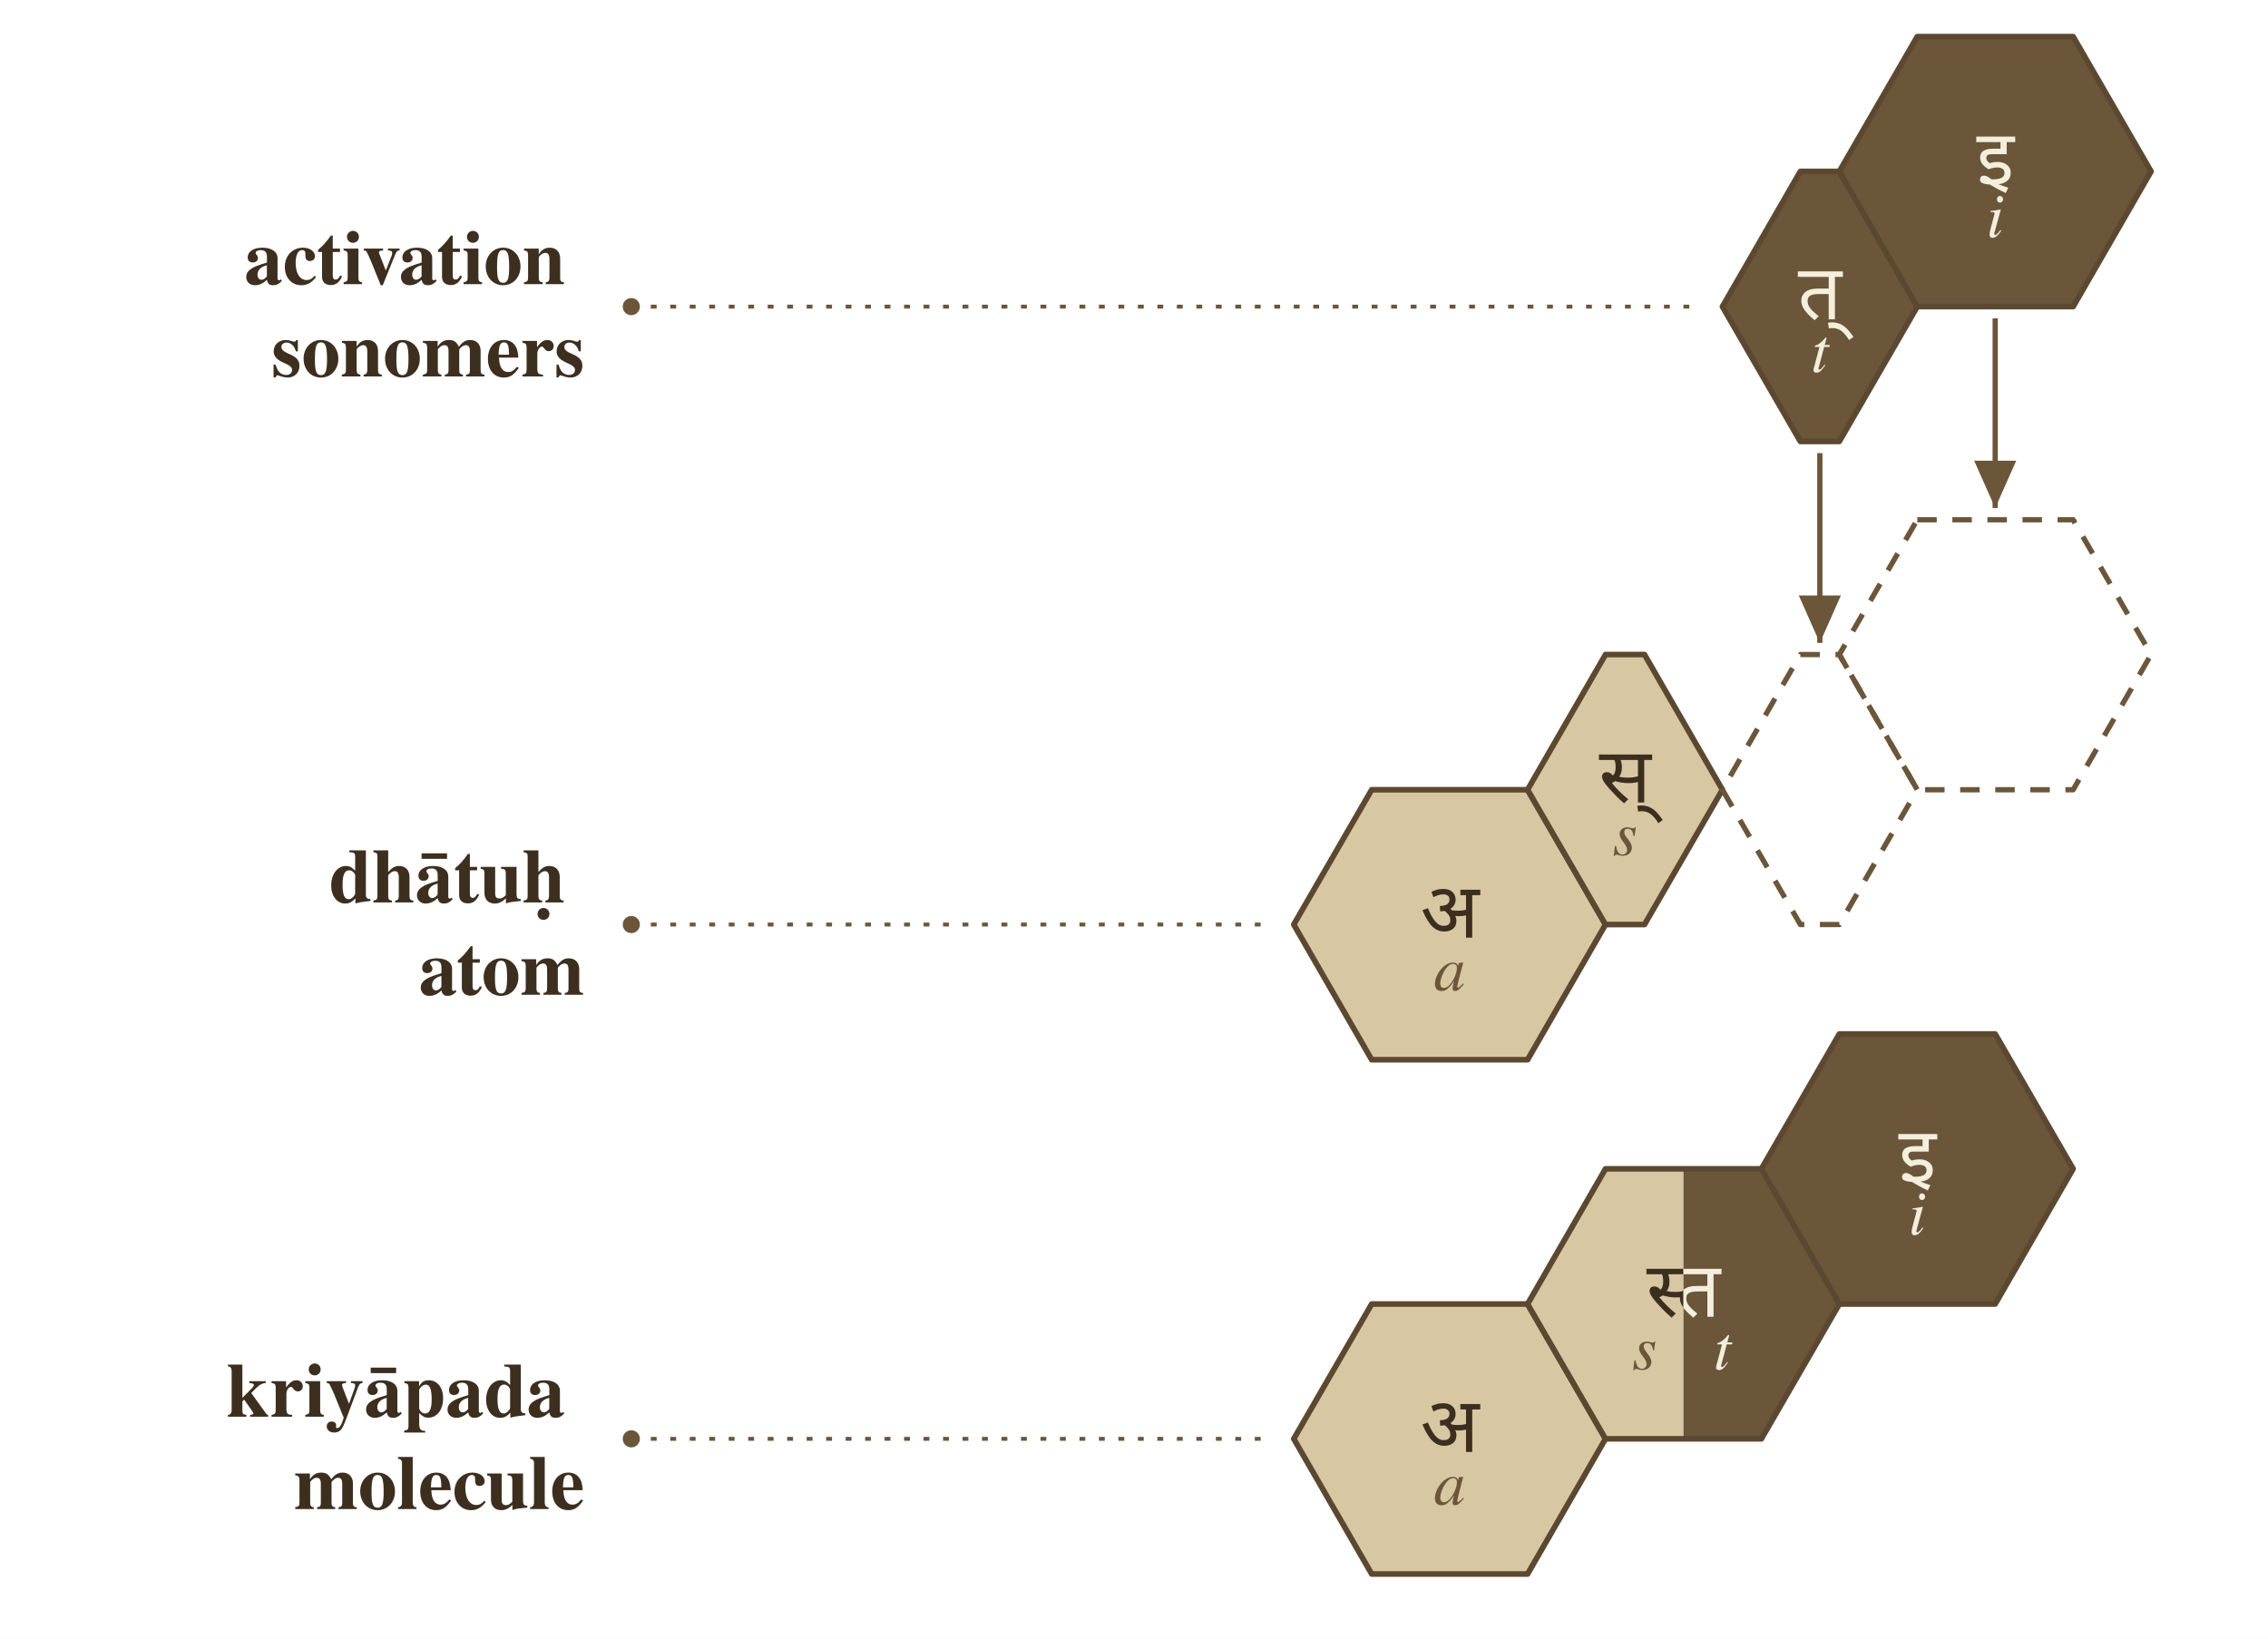
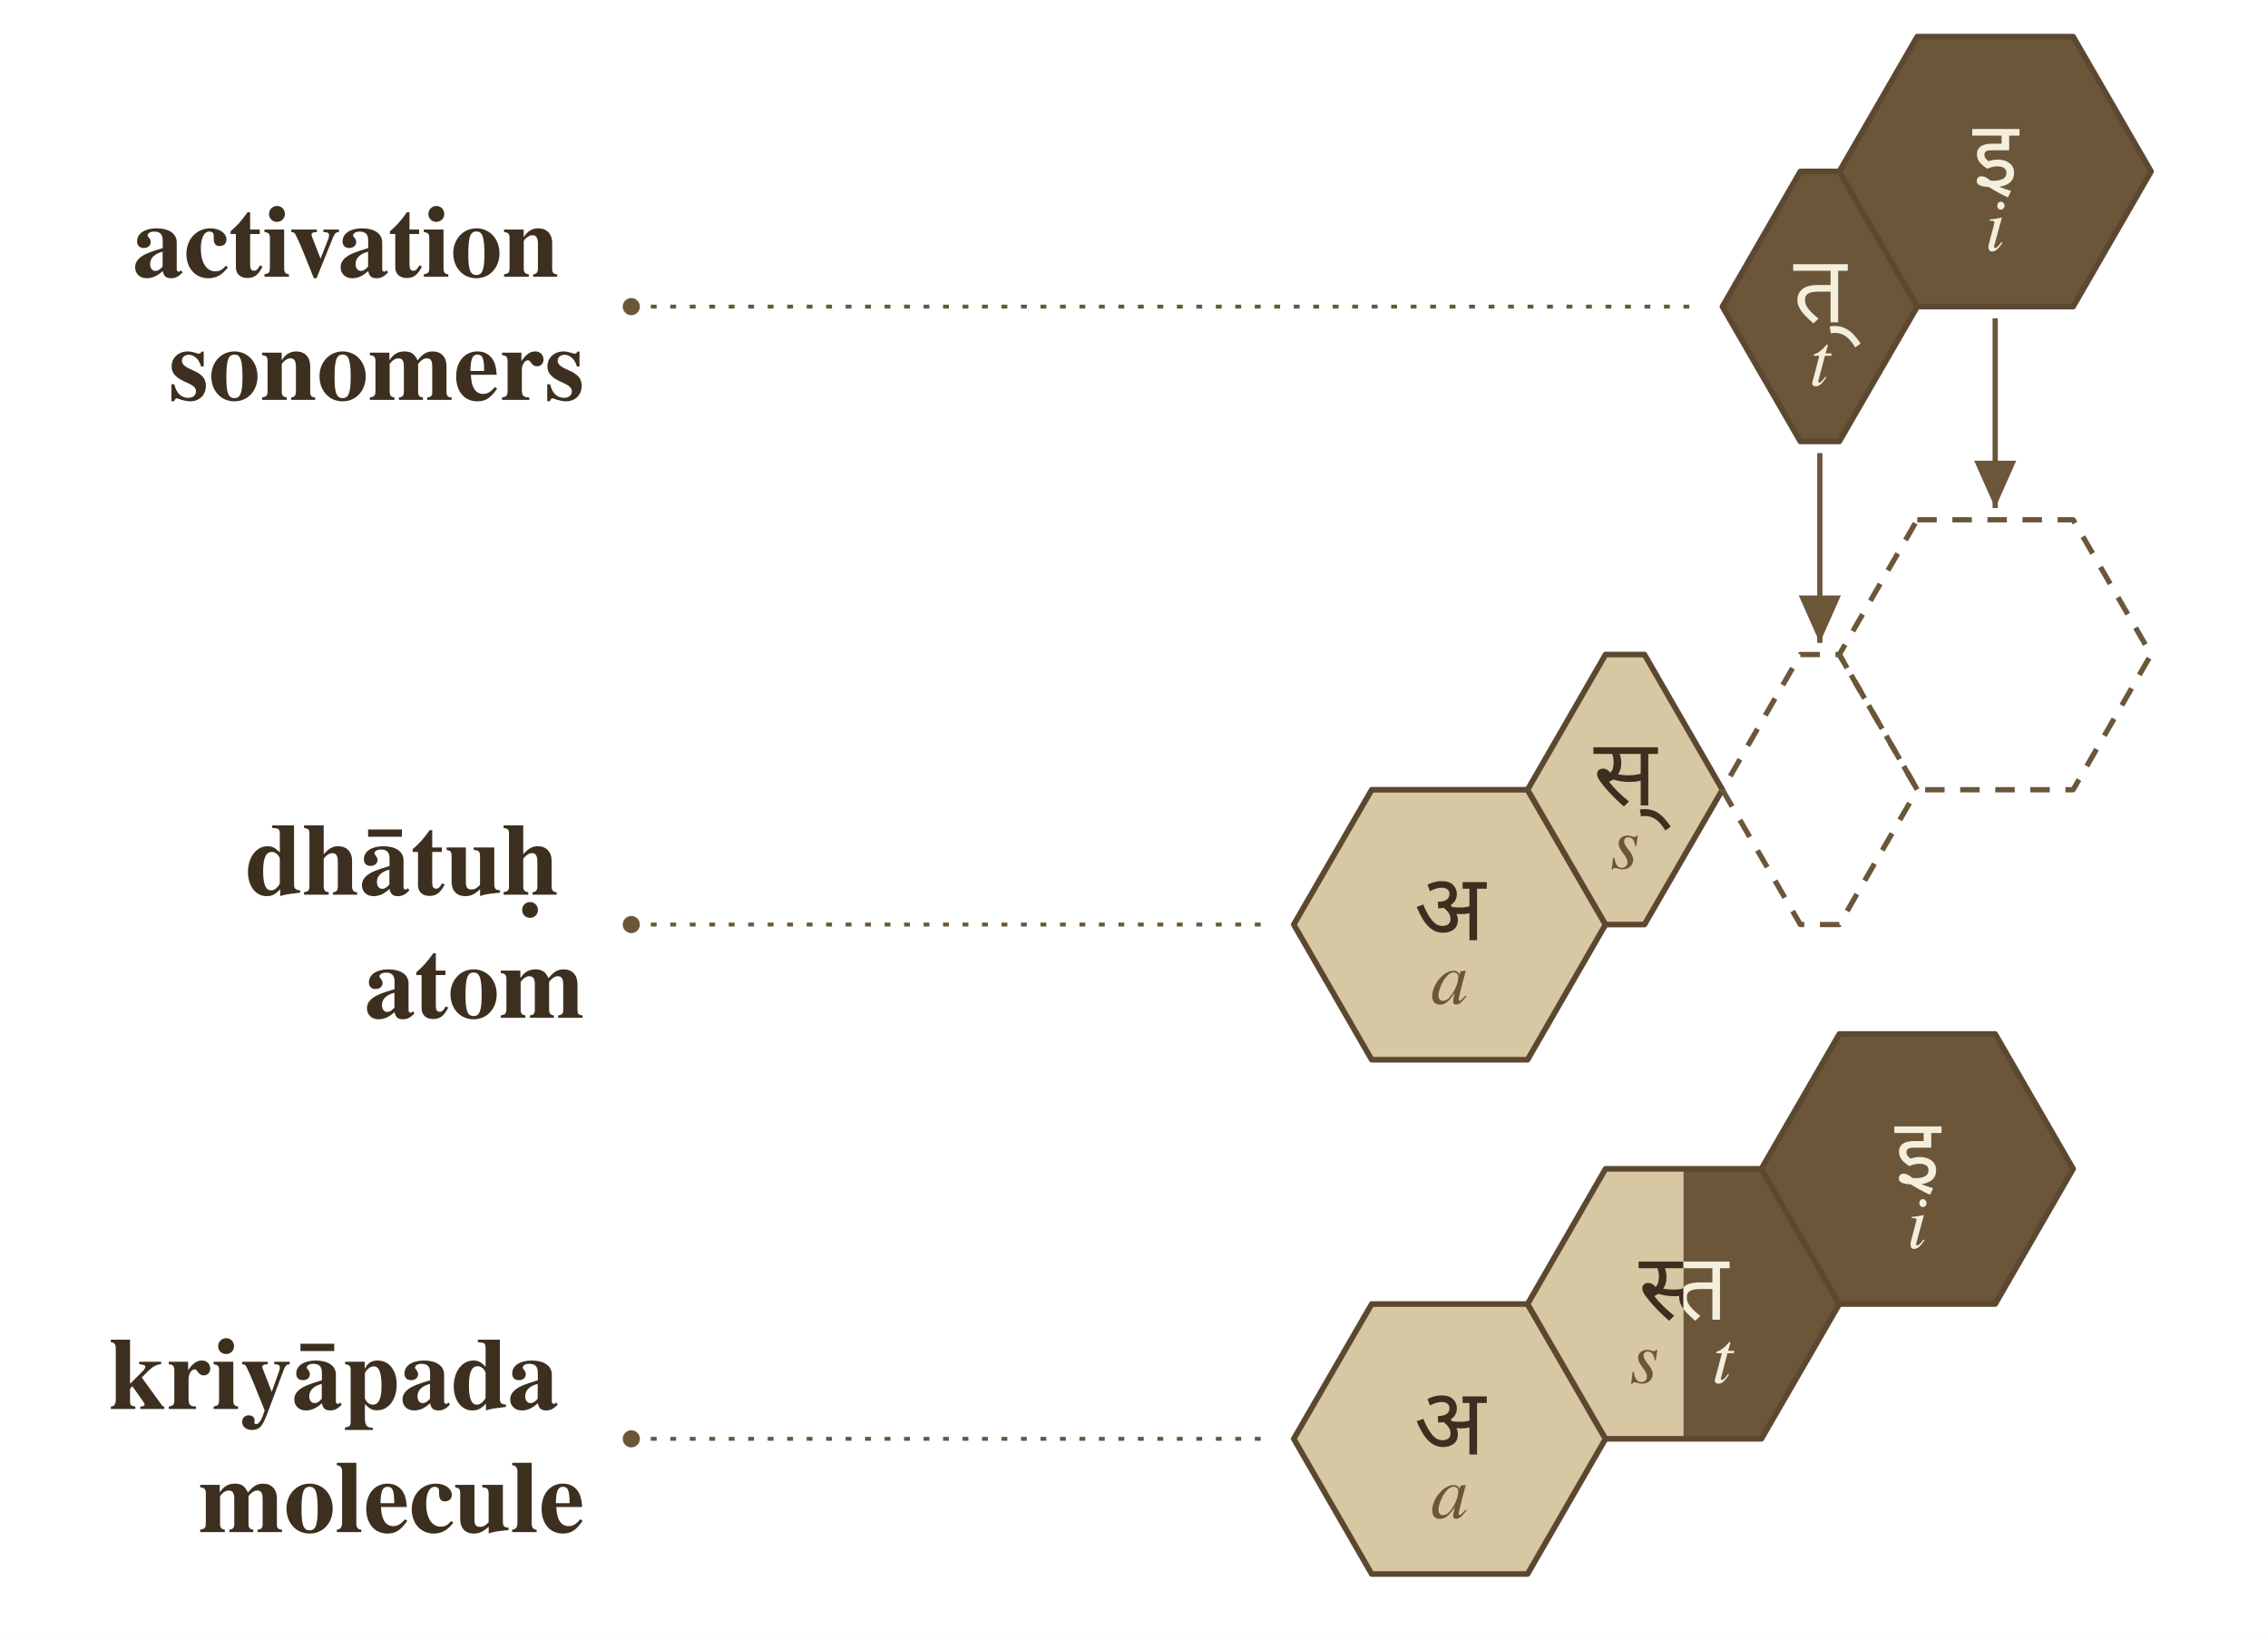
<svg xmlns="http://www.w3.org/2000/svg" viewBox="0 0 582.0 420.6" width="4.5in" height="3.252in">
  <rect x="0" y="0" width="582.0" height="420.6" fill="#ffffff" />
  <defs>
    <marker id="arrowhead" markerWidth="10" markerHeight="8" refX="9" refY="4" orient="auto" markerUnits="strokeWidth">
      <polygon points="0,0 9,4 0,8" fill="#6b563a" />
    </marker>
  </defs>
-   <text x="150.0" y="78.7" font-family="Charter, Georgia, Times, serif" font-size="19.8" font-weight="700" text-anchor="end" dominant-baseline="middle" fill="#3d2f1f">
-     <tspan x="150.0" y="66.8">activation</tspan>
-     <tspan x="150.0" y="90.5">sonomers</tspan>
+   <text x="150.0" y="78.7" font-family="Charter, Georgia, Times, serif" font-size="26.3" font-weight="700" text-anchor="end" dominant-baseline="middle" fill="#3d2f1f">
+     <tspan x="150.0" y="62.9">activation</tspan>
+     <tspan x="150.0" y="94.5">sonomers</tspan>
  </text>
-   <text x="150.0" y="237.3" font-family="Charter, Georgia, Times, serif" font-size="19.8" font-weight="700" text-anchor="end" dominant-baseline="middle" fill="#3d2f1f">
-     <tspan x="150.0" y="225.5">dhātuḥ</tspan>
-     <tspan x="150.0" y="249.2">atom</tspan>
+   <text x="150.0" y="237.3" font-family="Charter, Georgia, Times, serif" font-size="26.3" font-weight="700" text-anchor="end" dominant-baseline="middle" fill="#3d2f1f">
+     <tspan x="150.0" y="221.5">dhātuḥ</tspan>
+     <tspan x="150.0" y="253.1">atom</tspan>
  </text>
-   <text x="150.0" y="369.3" font-family="Charter, Georgia, Times, serif" font-size="19.8" font-weight="700" text-anchor="end" dominant-baseline="middle" fill="#3d2f1f">
-     <tspan x="150.0" y="357.5">kriyāpada</tspan>
-     <tspan x="150.0" y="381.2">molecule</tspan>
+   <text x="150.0" y="369.3" font-family="Charter, Georgia, Times, serif" font-size="26.3" font-weight="700" text-anchor="end" dominant-baseline="middle" fill="#3d2f1f">
+     <tspan x="150.0" y="353.5">kriyāpada</tspan>
+     <tspan x="150.0" y="385.1">molecule</tspan>
  </text>
  <circle cx="162.0" cy="78.7" r="2.2" fill="#6b563a" />
  <line x1="162.0" y1="78.7" x2="434.0" y2="78.7" stroke="#6b563a" stroke-width="1" stroke-dasharray="1.5 3.5" />
  <circle cx="162.0" cy="237.3" r="2.2" fill="#6b563a" />
  <line x1="162.0" y1="237.3" x2="324.0" y2="237.3" stroke="#6b563a" stroke-width="1" stroke-dasharray="1.5 3.5" />
  <circle cx="162.0" cy="369.3" r="2.2" fill="#6b563a" />
  <line x1="162.0" y1="369.3" x2="324.0" y2="369.3" stroke="#6b563a" stroke-width="1" stroke-dasharray="1.5 3.5" />
  <polygon points="462.0,44.0 472.0,44.0 492.0,78.7 472.0,113.3 462.0,113.3 442.0,78.7" fill="#6b563a" stroke="#5c4830" stroke-width="1.45" stroke-linejoin="round" />
-   <text x="467.0" y="75.1" font-family="Noto Sans Devanagari, Mangal, Devanagari Sangam MN, sans-serif" font-size="19.8" font-weight="500" text-anchor="middle" dominant-baseline="middle" fill="#f4eedd">त्</text>
-   <text x="467.0" y="90.9" font-family="Charter, Georgia, Times, serif" font-size="16.2" font-style="italic" text-anchor="middle" dominant-baseline="middle" fill="#f4eedd">t</text>
+   <text x="467.0" y="74.4" font-family="Noto Sans Devanagari, Mangal, Devanagari Sangam MN, sans-serif" font-size="24.0" font-weight="500" text-anchor="middle" dominant-baseline="middle" fill="#f4eedd">त्</text>
+   <text x="467.0" y="93.5" font-family="Charter, Georgia, Times, serif" font-size="19.2" font-style="italic" text-anchor="middle" dominant-baseline="middle" fill="#f4eedd">t</text>
  <polygon points="492.0,9.4 532.0,9.4 552.0,44.0 532.0,78.7 492.0,78.7 472.0,44.0" fill="#6b563a" stroke="#5c4830" stroke-width="1.45" stroke-linejoin="round" />
-   <text x="512.0" y="40.5" font-family="Noto Sans Devanagari, Mangal, Devanagari Sangam MN, sans-serif" font-size="19.8" font-weight="500" text-anchor="middle" dominant-baseline="middle" fill="#f4eedd">इ</text>
-   <text x="512.0" y="56.3" font-family="Charter, Georgia, Times, serif" font-size="16.2" font-style="italic" text-anchor="middle" dominant-baseline="middle" fill="#f4eedd">i</text>
+   <text x="512.0" y="39.7" font-family="Noto Sans Devanagari, Mangal, Devanagari Sangam MN, sans-serif" font-size="24.0" font-weight="500" text-anchor="middle" dominant-baseline="middle" fill="#f4eedd">इ</text>
+   <text x="512.0" y="58.9" font-family="Charter, Georgia, Times, serif" font-size="19.2" font-style="italic" text-anchor="middle" dominant-baseline="middle" fill="#f4eedd">i</text>
  <polygon points="352.0,202.7 392.0,202.7 412.0,237.3 392.0,272.0 352.0,272.0 332.0,237.3" fill="#d8c7a3" stroke="#5c4830" stroke-width="1.45" stroke-linejoin="round" />
-   <text x="372.0" y="233.8" font-family="Noto Sans Devanagari, Mangal, Devanagari Sangam MN, sans-serif" font-size="19.8" font-weight="500" text-anchor="middle" dominant-baseline="middle" fill="#3d2f1f">अ</text>
-   <text x="372.0" y="249.6" font-family="Charter, Georgia, Times, serif" font-size="16.2" font-style="italic" text-anchor="middle" dominant-baseline="middle" fill="#6b563a">a</text>
+   <text x="372.0" y="233.0" font-family="Noto Sans Devanagari, Mangal, Devanagari Sangam MN, sans-serif" font-size="24.0" font-weight="500" text-anchor="middle" dominant-baseline="middle" fill="#3d2f1f">अ</text>
+   <text x="372.0" y="252.2" font-family="Charter, Georgia, Times, serif" font-size="19.2" font-style="italic" text-anchor="middle" dominant-baseline="middle" fill="#6b563a">a</text>
  <polygon points="412.0,168.0 422.0,168.0 442.0,202.7 422.0,237.3 412.0,237.3 392.0,202.7" fill="#d8c7a3" stroke="#5c4830" stroke-width="1.45" stroke-linejoin="round" />
-   <text x="417.0" y="199.1" font-family="Noto Sans Devanagari, Mangal, Devanagari Sangam MN, sans-serif" font-size="19.8" font-weight="500" text-anchor="middle" dominant-baseline="middle" fill="#3d2f1f">स्</text>
-   <text x="417.0" y="214.9" font-family="Charter, Georgia, Times, serif" font-size="16.2" font-style="italic" text-anchor="middle" dominant-baseline="middle" fill="#6b563a">s</text>
+   <text x="417.0" y="198.4" font-family="Noto Sans Devanagari, Mangal, Devanagari Sangam MN, sans-serif" font-size="24.0" font-weight="500" text-anchor="middle" dominant-baseline="middle" fill="#3d2f1f">स्</text>
+   <text x="417.0" y="217.5" font-family="Charter, Georgia, Times, serif" font-size="19.2" font-style="italic" text-anchor="middle" dominant-baseline="middle" fill="#6b563a">s</text>
  <polygon points="462.0,168.0 472.0,168.0 492.0,202.7 472.0,237.3 462.0,237.3 442.0,202.7" fill="none" stroke="#6b563a" stroke-width="1.35" stroke-dasharray="5 4" stroke-linejoin="round" />
  <polygon points="492.0,133.4 532.0,133.4 552.0,168.0 532.0,202.7 492.0,202.7 472.0,168.0" fill="none" stroke="#6b563a" stroke-width="1.35" stroke-dasharray="5 4" stroke-linejoin="round" />
  <path d="M 467.0,116.3 L 467.0,165.0" fill="none" stroke="#6b563a" stroke-width="1.35" marker-end="url(#arrowhead)" />
  <path d="M 512.0,81.7 L 512.0,130.4" fill="none" stroke="#6b563a" stroke-width="1.35" marker-end="url(#arrowhead)" />
  <polygon points="352.0,334.7 392.0,334.7 412.0,369.3 392.0,404.0 352.0,404.0 332.0,369.3" fill="#d8c7a3" stroke="#5c4830" stroke-width="1.45" stroke-linejoin="round" />
-   <text x="372.0" y="365.8" font-family="Noto Sans Devanagari, Mangal, Devanagari Sangam MN, sans-serif" font-size="19.8" font-weight="500" text-anchor="middle" dominant-baseline="middle" fill="#3d2f1f">अ</text>
-   <text x="372.0" y="381.6" font-family="Charter, Georgia, Times, serif" font-size="16.2" font-style="italic" text-anchor="middle" dominant-baseline="middle" fill="#6b563a">a</text>
+   <text x="372.0" y="365.0" font-family="Noto Sans Devanagari, Mangal, Devanagari Sangam MN, sans-serif" font-size="24.0" font-weight="500" text-anchor="middle" dominant-baseline="middle" fill="#3d2f1f">अ</text>
+   <text x="372.0" y="384.2" font-family="Charter, Georgia, Times, serif" font-size="19.2" font-style="italic" text-anchor="middle" dominant-baseline="middle" fill="#6b563a">a</text>
  <polygon points="412.0,300.0 432.0,300.0 432.0,369.3 412.0,369.3 392.0,334.7" fill="#d8c7a3" stroke="none" />
  <polygon points="432.0,300.0 452.0,300.0 472.0,334.7 452.0,369.3 432.0,369.3" fill="#6b563a" stroke="none" />
  <polygon points="412.0,300.0 452.0,300.0 472.0,334.7 452.0,369.3 412.0,369.3 392.0,334.7" fill="none" stroke="#5c4830" stroke-width="1.45" stroke-linejoin="round" />
  <defs>
    <clipPath id="vedic-kriya-cluster-1-cell0">
      <rect x="392.0" y="265.4" width="40.0" height="138.6" />
    </clipPath>
    <clipPath id="vedic-kriya-cluster-1-cell1">
      <rect x="432.0" y="265.4" width="40.0" height="138.6" />
    </clipPath>
  </defs>
-   <text x="432.0" y="331.1" font-family="Noto Sans Devanagari, Mangal, Devanagari Sangam MN, sans-serif" font-size="19.8" font-weight="500" text-anchor="middle" dominant-baseline="middle" fill="#3d2f1f" clip-path="url(#vedic-kriya-cluster-1-cell0)">स्त</text>
-   <text x="432.0" y="331.1" font-family="Noto Sans Devanagari, Mangal, Devanagari Sangam MN, sans-serif" font-size="19.8" font-weight="500" text-anchor="middle" dominant-baseline="middle" fill="#f4eedd" clip-path="url(#vedic-kriya-cluster-1-cell1)">स्त</text>
-   <text x="422.0" y="346.9" font-family="Charter, Georgia, Times, serif" font-size="16.2" font-style="italic" text-anchor="middle" dominant-baseline="middle" fill="#6b563a">s</text>
-   <text x="442.0" y="346.9" font-family="Charter, Georgia, Times, serif" font-size="16.2" font-style="italic" text-anchor="middle" dominant-baseline="middle" fill="#f4eedd">t</text>
+   <text x="432.0" y="330.4" font-family="Noto Sans Devanagari, Mangal, Devanagari Sangam MN, sans-serif" font-size="24.0" font-weight="500" text-anchor="middle" dominant-baseline="middle" fill="#3d2f1f" clip-path="url(#vedic-kriya-cluster-1-cell0)">स्त</text>
+   <text x="432.0" y="330.4" font-family="Noto Sans Devanagari, Mangal, Devanagari Sangam MN, sans-serif" font-size="24.0" font-weight="500" text-anchor="middle" dominant-baseline="middle" fill="#f4eedd" clip-path="url(#vedic-kriya-cluster-1-cell1)">स्त</text>
+   <text x="422.0" y="349.5" font-family="Charter, Georgia, Times, serif" font-size="19.2" font-style="italic" text-anchor="middle" dominant-baseline="middle" fill="#6b563a">s</text>
+   <text x="442.0" y="349.5" font-family="Charter, Georgia, Times, serif" font-size="19.2" font-style="italic" text-anchor="middle" dominant-baseline="middle" fill="#f4eedd">t</text>
  <polygon points="472.0,265.4 512.0,265.4 532.0,300.0 512.0,334.7 472.0,334.7 452.0,300.0" fill="#6b563a" stroke="#5c4830" stroke-width="1.45" stroke-linejoin="round" />
-   <text x="492.0" y="296.5" font-family="Noto Sans Devanagari, Mangal, Devanagari Sangam MN, sans-serif" font-size="19.8" font-weight="500" text-anchor="middle" dominant-baseline="middle" fill="#f4eedd">इ</text>
-   <text x="492.0" y="312.3" font-family="Charter, Georgia, Times, serif" font-size="16.2" font-style="italic" text-anchor="middle" dominant-baseline="middle" fill="#f4eedd">i</text>
+   <text x="492.0" y="295.7" font-family="Noto Sans Devanagari, Mangal, Devanagari Sangam MN, sans-serif" font-size="24.0" font-weight="500" text-anchor="middle" dominant-baseline="middle" fill="#f4eedd">इ</text>
+   <text x="492.0" y="314.9" font-family="Charter, Georgia, Times, serif" font-size="19.2" font-style="italic" text-anchor="middle" dominant-baseline="middle" fill="#f4eedd">i</text>
</svg>
